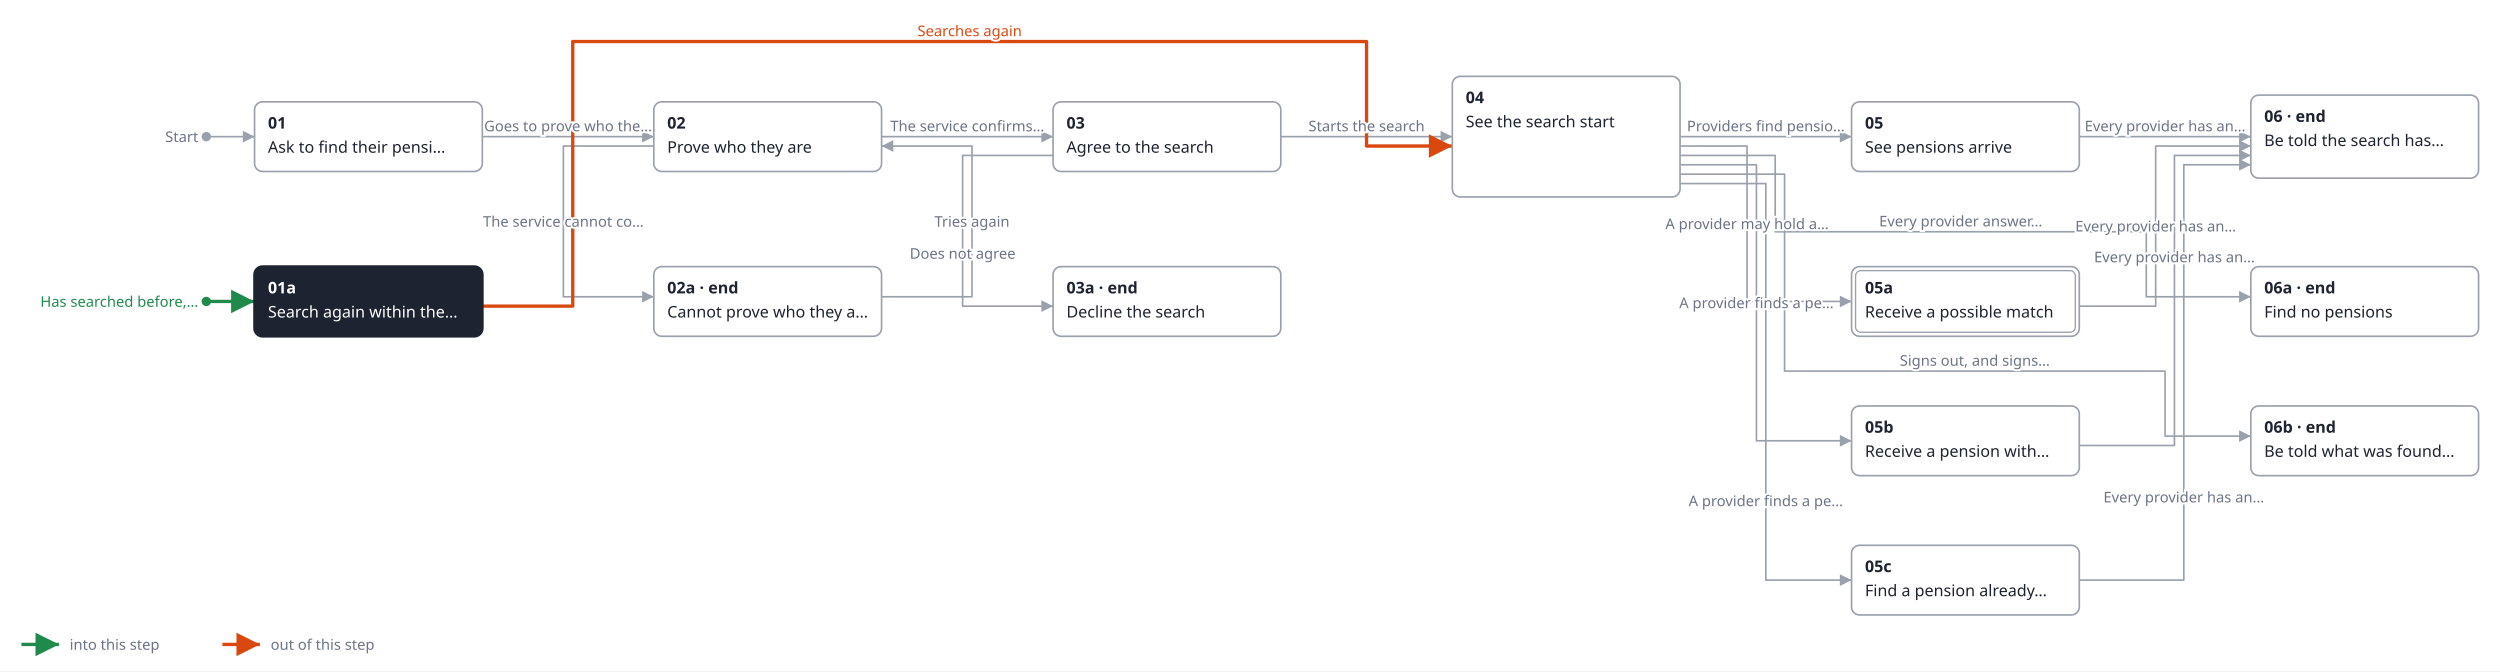
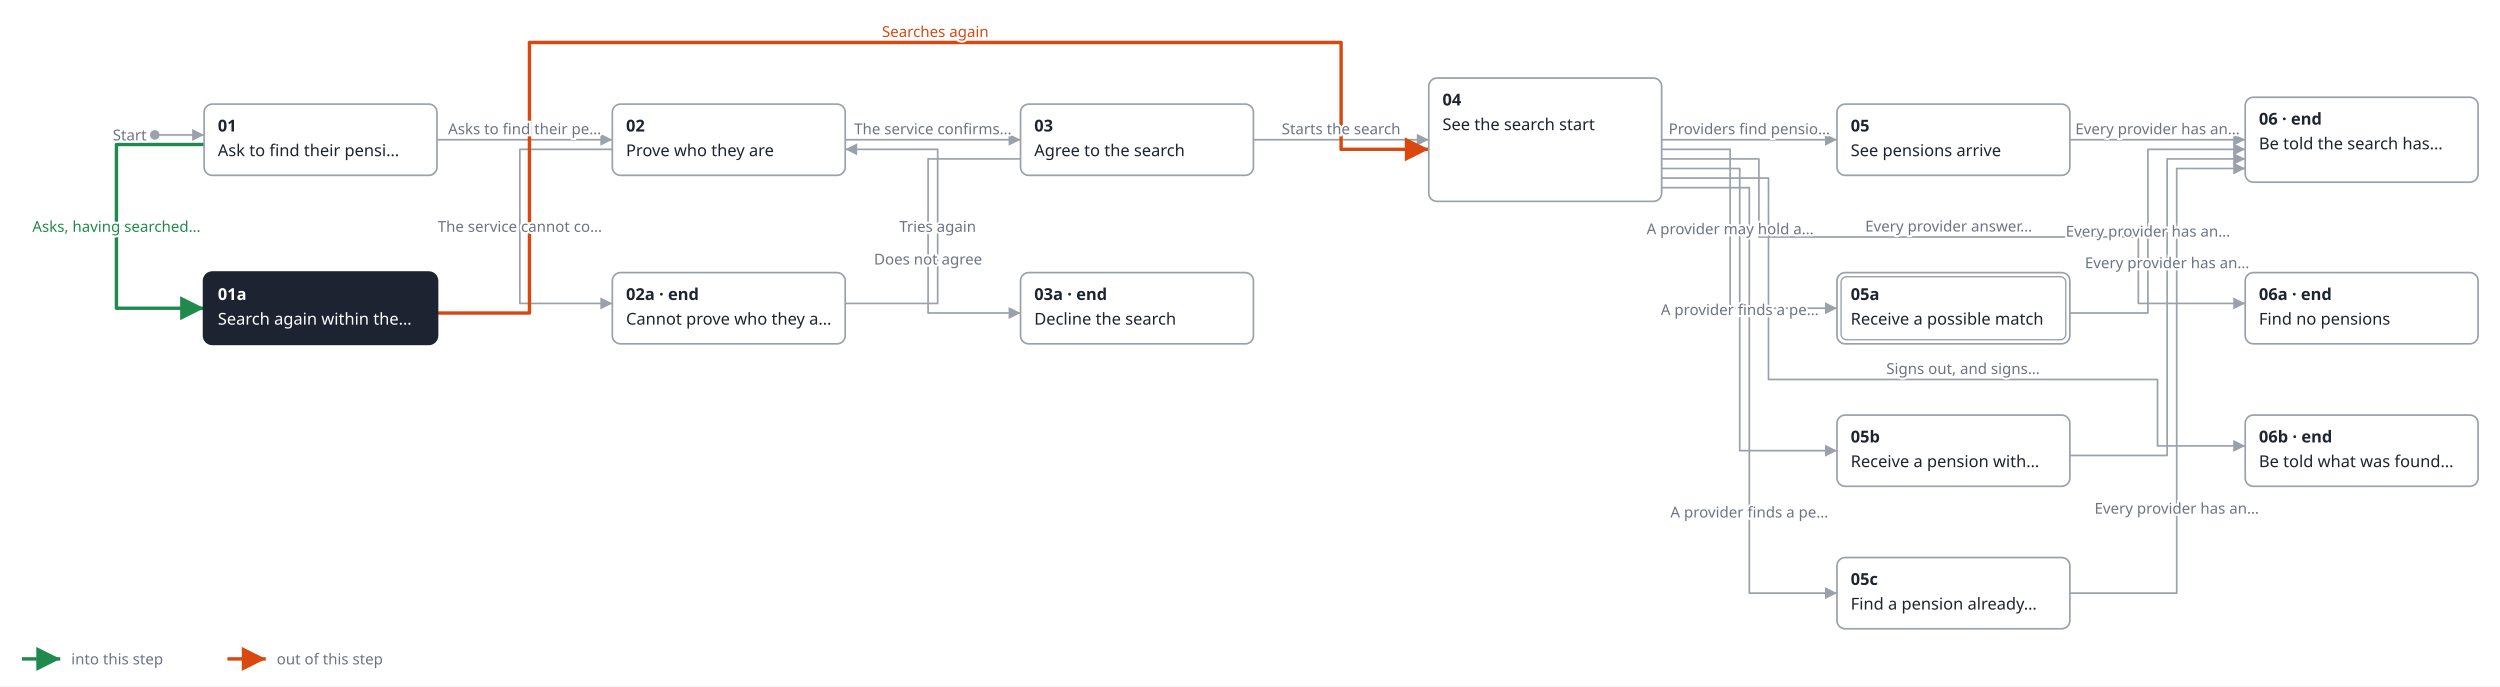
- <svg xmlns="http://www.w3.org/2000/svg" width="1866" height="501" viewBox="0 0 1866 501" font-family="sans-serif">
+ <svg xmlns="http://www.w3.org/2000/svg" width="1825" height="501" viewBox="0 0 1825 501" font-family="sans-serif">
  <defs>
    <marker id="arrow-in" viewBox="0 0 10 10" refX="10" refY="5" markerWidth="7" markerHeight="7" orient="auto-start-reverse">
      <path d="M0,0 L10,5 L0,10 z" fill="#1f8a4c" />
    </marker>
    <marker id="arrow-out" viewBox="0 0 10 10" refX="10" refY="5" markerWidth="7" markerHeight="7" orient="auto-start-reverse">
      <path d="M0,0 L10,5 L0,10 z" fill="#d9480f" />
    </marker>
    <marker id="arrow-line" viewBox="0 0 10 10" refX="10" refY="5" markerWidth="7" markerHeight="7" orient="auto-start-reverse">
      <path d="M0,0 L10,5 L0,10 z" fill="#9aa1ad" />
    </marker>
  </defs>
-   <rect width="1866" height="501" fill="#ffffff" />
-   <g transform="translate(62,5)">
+   <rect width="1825" height="501" fill="#ffffff" />
+   <g transform="translate(21,5)">
    <path d="M298,97 L426,97" fill="none" stroke="#9aa1ad" stroke-width="1.25" stroke-linejoin="round" marker-end="url(#arrow-line)" />
    <path d="M596,97 L724,97" fill="none" stroke="#9aa1ad" stroke-width="1.25" stroke-linejoin="round" marker-end="url(#arrow-line)" />
    <path d="M426,104 L358.5,104 L358.5,216.5 L426,216.5" fill="none" stroke="#9aa1ad" stroke-width="1.25" stroke-linejoin="round" marker-end="url(#arrow-line)" />
    <path d="M596,216.5 L663.5,216.5 L663.5,104 L596,104" fill="none" stroke="#9aa1ad" stroke-width="1.25" stroke-linejoin="round" marker-end="url(#arrow-line)" />
    <path d="M894,97 L1022,97" fill="none" stroke="#9aa1ad" stroke-width="1.25" stroke-linejoin="round" marker-end="url(#arrow-line)" />
    <path d="M724,111 L656.5,111 L656.5,223.5 L724,223.5" fill="none" stroke="#9aa1ad" stroke-width="1.25" stroke-linejoin="round" marker-end="url(#arrow-line)" />
    <path d="M1192,97 L1320,97" fill="none" stroke="#9aa1ad" stroke-width="1.25" stroke-linejoin="round" marker-end="url(#arrow-line)" />
    <path d="M1192,104 L1242,104 L1242,220 L1320,220" fill="none" stroke="#9aa1ad" stroke-width="1.25" stroke-linejoin="round" marker-end="url(#arrow-line)" />
    <path d="M1192,118 L1249,118 L1249,324 L1320,324" fill="none" stroke="#9aa1ad" stroke-width="1.25" stroke-linejoin="round" marker-end="url(#arrow-line)" />
    <path d="M1192,132 L1256,132 L1256,428 L1320,428" fill="none" stroke="#9aa1ad" stroke-width="1.25" stroke-linejoin="round" marker-end="url(#arrow-line)" />
    <path d="M1192,111 L1263,111 L1263,168 L1540,168 L1540,216.5 L1618,216.5" fill="none" stroke="#9aa1ad" stroke-width="1.25" stroke-linejoin="round" marker-end="url(#arrow-line)" />
    <path d="M1192,125 L1270,125 L1270,272 L1554,272 L1554,320.5 L1618,320.5" fill="none" stroke="#9aa1ad" stroke-width="1.25" stroke-linejoin="round" marker-end="url(#arrow-line)" />
    <path d="M1490,97 L1618,97" fill="none" stroke="#9aa1ad" stroke-width="1.25" stroke-linejoin="round" marker-end="url(#arrow-line)" />
    <path d="M1490,223.5 L1547,223.5 L1547,104 L1618,104" fill="none" stroke="#9aa1ad" stroke-width="1.25" stroke-linejoin="round" marker-end="url(#arrow-line)" />
    <path d="M1490,327.5 L1561,327.5 L1561,111 L1618,111" fill="none" stroke="#9aa1ad" stroke-width="1.25" stroke-linejoin="round" marker-end="url(#arrow-line)" />
    <path d="M1490,428 L1568,428 L1568,118 L1618,118" fill="none" stroke="#9aa1ad" stroke-width="1.25" stroke-linejoin="round" marker-end="url(#arrow-line)" />
+     <path d="M128,100.5 L64,100.5 L64,220 L128,220" fill="none" stroke="#1f8a4c" stroke-width="2.5" stroke-linejoin="round" marker-end="url(#arrow-in)" />
    <path d="M298,223.5 L365.5,223.5 L365.5,26 L958,26 L958,104 L1022,104" fill="none" stroke="#d9480f" stroke-width="2.5" stroke-linejoin="round" marker-end="url(#arrow-out)" />
-     <circle cx="92" cy="97" r="3.5" fill="#9aa1ad" />
-     <path d="M92,97 L128,97" fill="none" stroke="#9aa1ad" stroke-width="1.25" marker-end="url(#arrow-line)" />
-     <circle cx="92" cy="220" r="3.5" fill="#1f8a4c" />
-     <path d="M92,220 L128,220" fill="none" stroke="#1f8a4c" stroke-width="2.5" marker-end="url(#arrow-in)" />
+     <circle cx="92" cy="93.5" r="3.5" fill="#9aa1ad" />
+     <path d="M92,93.5 L128,93.5" fill="none" stroke="#9aa1ad" stroke-width="1.25" marker-end="url(#arrow-line)" />
    <rect x="128" y="71" width="170" height="52" rx="6" fill="#ffffff" stroke="#9aa1ad" stroke-width="1.25" />
    <text x="138" y="91" font-size="12" font-weight="bold" fill="#1d2330">01</text>
    <text x="138" y="109" font-size="12" fill="#1d2330">Ask to find their pensi…</text>
    <rect x="128" y="194" width="170" height="52" rx="6" fill="#1d2330" stroke="#1d2330" stroke-width="2" />
    <text x="138" y="214" font-size="12" font-weight="bold" fill="#ffffff">01a</text>
    <text x="138" y="232" font-size="12" fill="#ffffff">Search again within the…</text>
    <rect x="426" y="71" width="170" height="52" rx="6" fill="#ffffff" stroke="#9aa1ad" stroke-width="1.25" />
    <text x="436" y="91" font-size="12" font-weight="bold" fill="#1d2330">02</text>
    <text x="436" y="109" font-size="12" fill="#1d2330">Prove who they are</text>
    <rect x="426" y="194" width="170" height="52" rx="6" fill="#ffffff" stroke="#9aa1ad" stroke-width="1.25" />
    <text x="436" y="214" font-size="12" font-weight="bold" fill="#1d2330">02a · end</text>
    <text x="436" y="232" font-size="12" fill="#1d2330">Cannot prove who they a…</text>
    <rect x="724" y="71" width="170" height="52" rx="6" fill="#ffffff" stroke="#9aa1ad" stroke-width="1.25" />
    <text x="734" y="91" font-size="12" font-weight="bold" fill="#1d2330">03</text>
    <text x="734" y="109" font-size="12" fill="#1d2330">Agree to the search</text>
    <rect x="724" y="194" width="170" height="52" rx="6" fill="#ffffff" stroke="#9aa1ad" stroke-width="1.25" />
    <text x="734" y="214" font-size="12" font-weight="bold" fill="#1d2330">03a · end</text>
    <text x="734" y="232" font-size="12" fill="#1d2330">Decline the search</text>
    <rect x="1022" y="52" width="170" height="90" rx="6" fill="#ffffff" stroke="#9aa1ad" stroke-width="1.25" />
    <text x="1032" y="72" font-size="12" font-weight="bold" fill="#1d2330">04</text>
    <text x="1032" y="90" font-size="12" fill="#1d2330">See the search start</text>
    <rect x="1320" y="71" width="170" height="52" rx="6" fill="#ffffff" stroke="#9aa1ad" stroke-width="1.25" />
    <text x="1330" y="91" font-size="12" font-weight="bold" fill="#1d2330">05</text>
    <text x="1330" y="109" font-size="12" fill="#1d2330">See pensions arrive</text>
    <rect x="1320" y="194" width="170" height="52" rx="6" fill="#ffffff" stroke="#9aa1ad" stroke-width="1.25" />
    <rect x="1323" y="197" width="164" height="46" rx="4" fill="none" stroke="#9aa1ad" stroke-width="1" />
    <text x="1330" y="214" font-size="12" font-weight="bold" fill="#1d2330">05a</text>
    <text x="1330" y="232" font-size="12" fill="#1d2330">Receive a possible match</text>
    <rect x="1320" y="298" width="170" height="52" rx="6" fill="#ffffff" stroke="#9aa1ad" stroke-width="1.25" />
    <text x="1330" y="318" font-size="12" font-weight="bold" fill="#1d2330">05b</text>
    <text x="1330" y="336" font-size="12" fill="#1d2330">Receive a pension with…</text>
    <rect x="1320" y="402" width="170" height="52" rx="6" fill="#ffffff" stroke="#9aa1ad" stroke-width="1.25" />
    <text x="1330" y="422" font-size="12" font-weight="bold" fill="#1d2330">05c</text>
    <text x="1330" y="440" font-size="12" fill="#1d2330">Find a pension already…</text>
    <rect x="1618" y="66" width="170" height="62" rx="6" fill="#ffffff" stroke="#9aa1ad" stroke-width="1.25" />
    <text x="1628" y="86" font-size="12" font-weight="bold" fill="#1d2330">06 · end</text>
    <text x="1628" y="104" font-size="12" fill="#1d2330">Be told the search has…</text>
    <rect x="1618" y="194" width="170" height="52" rx="6" fill="#ffffff" stroke="#9aa1ad" stroke-width="1.25" />
    <text x="1628" y="214" font-size="12" font-weight="bold" fill="#1d2330">06a · end</text>
    <text x="1628" y="232" font-size="12" fill="#1d2330">Find no pensions</text>
    <rect x="1618" y="298" width="170" height="52" rx="6" fill="#ffffff" stroke="#9aa1ad" stroke-width="1.25" />
    <text x="1628" y="318" font-size="12" font-weight="bold" fill="#1d2330">06b · end</text>
    <text x="1628" y="336" font-size="12" fill="#1d2330">Be told what was found…</text>
-     <text x="362" y="93" font-size="11" text-anchor="middle" fill="#6b7385" stroke="#ffffff" stroke-width="3" paint-order="stroke">Goes to prove who the…</text>
+     <text x="362" y="93" font-size="11" text-anchor="middle" fill="#6b7385" stroke="#ffffff" stroke-width="3" paint-order="stroke">Asks to find their pe…</text>
    <text x="660" y="93" font-size="11" text-anchor="middle" fill="#6b7385" stroke="#ffffff" stroke-width="3" paint-order="stroke">The service confirms…</text>
    <text x="358.5" y="164.25" font-size="11" text-anchor="middle" fill="#6b7385" stroke="#ffffff" stroke-width="3" paint-order="stroke">The service cannot co…</text>
    <text x="663.5" y="164.25" font-size="11" text-anchor="middle" fill="#6b7385" stroke="#ffffff" stroke-width="3" paint-order="stroke">Tries again</text>
    <text x="958" y="93" font-size="11" text-anchor="middle" fill="#6b7385" stroke="#ffffff" stroke-width="3" paint-order="stroke">Starts the search</text>
    <text x="656.5" y="188.125" font-size="11" text-anchor="middle" fill="#6b7385" stroke="#ffffff" stroke-width="3" paint-order="stroke">Does not agree</text>
    <text x="1256" y="93" font-size="11" text-anchor="middle" fill="#6b7385" stroke="#ffffff" stroke-width="3" paint-order="stroke">Providers find pensio…</text>
    <text x="1242" y="166" font-size="11" text-anchor="middle" fill="#6b7385" stroke="#ffffff" stroke-width="3" paint-order="stroke">A provider may hold a…</text>
    <text x="1249" y="225" font-size="11" text-anchor="middle" fill="#6b7385" stroke="#ffffff" stroke-width="3" paint-order="stroke">A provider finds a pe…</text>
    <text x="1256" y="372.8" font-size="11" text-anchor="middle" fill="#6b7385" stroke="#ffffff" stroke-width="3" paint-order="stroke">A provider finds a pe…</text>
    <text x="1401.5" y="164" font-size="11" text-anchor="middle" fill="#6b7385" stroke="#ffffff" stroke-width="3" paint-order="stroke">Every provider answer…</text>
    <text x="1412" y="268" font-size="11" text-anchor="middle" fill="#6b7385" stroke="#ffffff" stroke-width="3" paint-order="stroke">Signs out, and signs…</text>
    <text x="1554" y="93" font-size="11" text-anchor="middle" fill="#6b7385" stroke="#ffffff" stroke-width="3" paint-order="stroke">Every provider has an…</text>
    <text x="1547" y="167.75" font-size="11" text-anchor="middle" fill="#6b7385" stroke="#ffffff" stroke-width="3" paint-order="stroke">Every provider has an…</text>
    <text x="1561" y="190.775" font-size="11" text-anchor="middle" fill="#6b7385" stroke="#ffffff" stroke-width="3" paint-order="stroke">Every provider has an…</text>
    <text x="1568" y="370" font-size="11" text-anchor="middle" fill="#6b7385" stroke="#ffffff" stroke-width="3" paint-order="stroke">Every provider has an…</text>
+     <text x="64" y="164.25" font-size="11" text-anchor="middle" fill="#1f8a4c" stroke="#ffffff" stroke-width="3" paint-order="stroke">Asks, having searched…</text>
    <text x="661.75" y="22" font-size="11" text-anchor="middle" fill="#d9480f" stroke="#ffffff" stroke-width="3" paint-order="stroke">Searches again</text>
-     <text x="86" y="101" font-size="11" text-anchor="end" fill="#6b7385" stroke="#ffffff" stroke-width="3" paint-order="stroke">Start</text>
-     <text x="86" y="224" font-size="11" text-anchor="end" fill="#1f8a4c" stroke="#ffffff" stroke-width="3" paint-order="stroke">Has searched before,…</text>
+     <text x="86" y="97.5" font-size="11" text-anchor="end" fill="#6b7385" stroke="#ffffff" stroke-width="3" paint-order="stroke">Start</text>
  </g>
  <path d="M16,481 L44,481" stroke="#1f8a4c" stroke-width="2.5" marker-end="url(#arrow-in)" />
  <text x="52" y="485" font-size="11" fill="#6b7385">into this step</text>
  <path d="M166,481 L194,481" stroke="#d9480f" stroke-width="2.5" marker-end="url(#arrow-out)" />
  <text x="202" y="485" font-size="11" fill="#6b7385">out of this step</text>
</svg>
